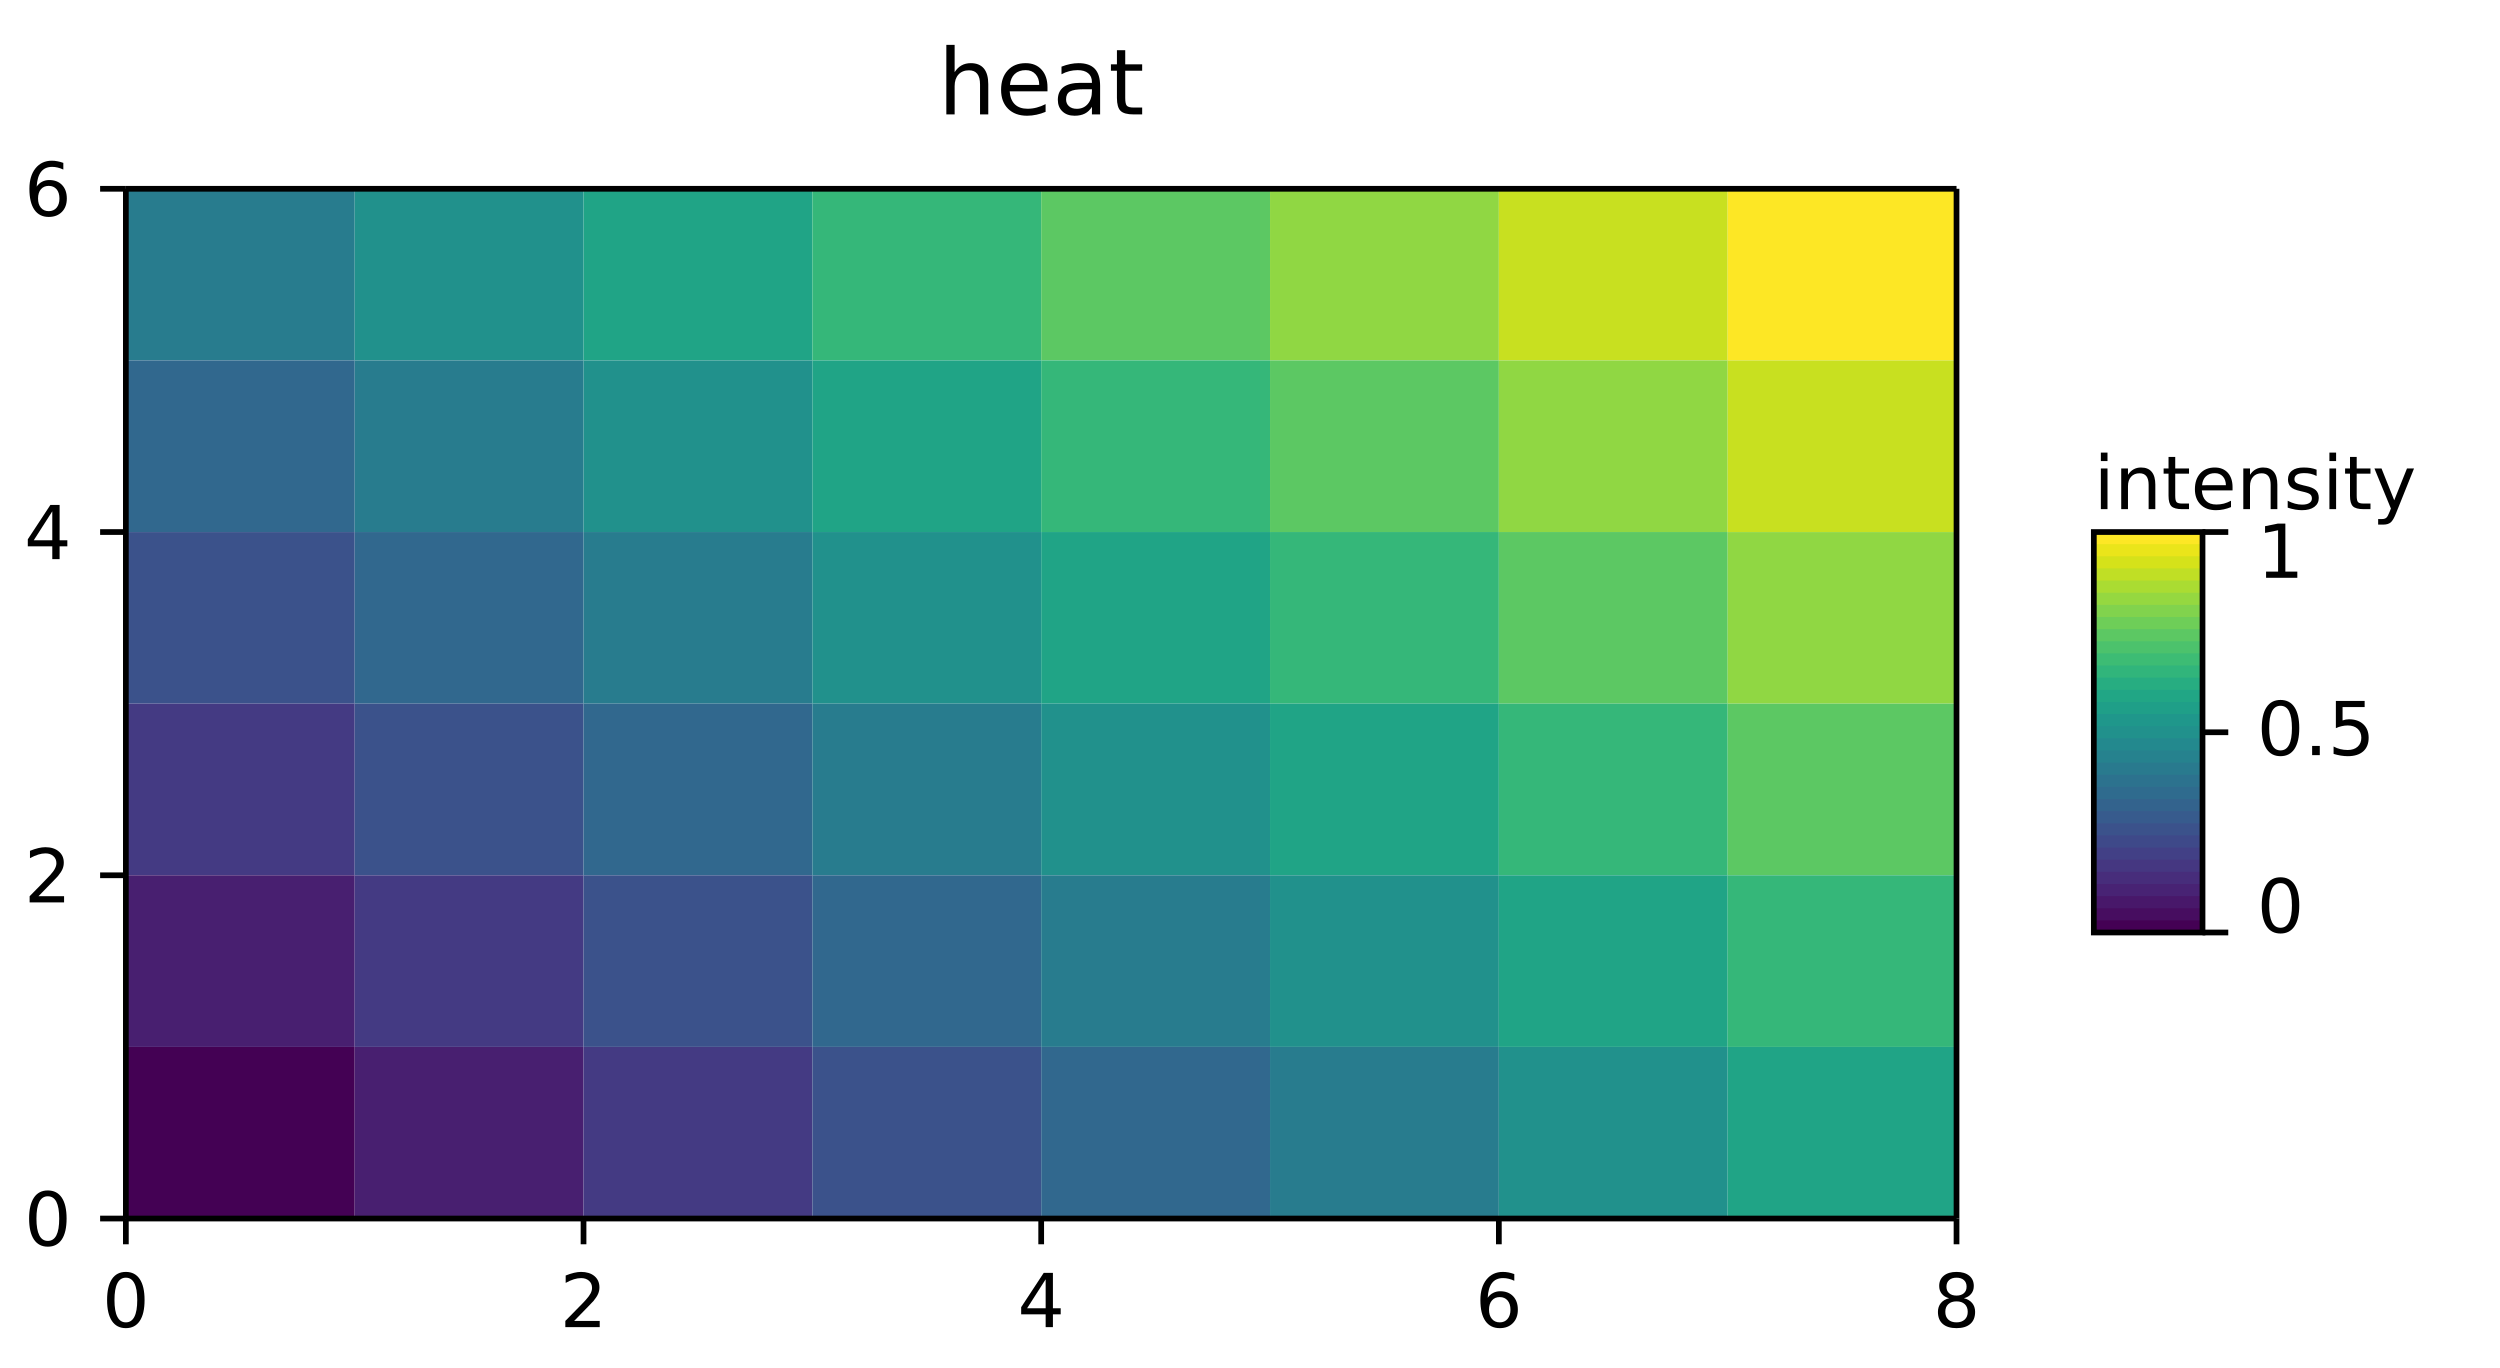
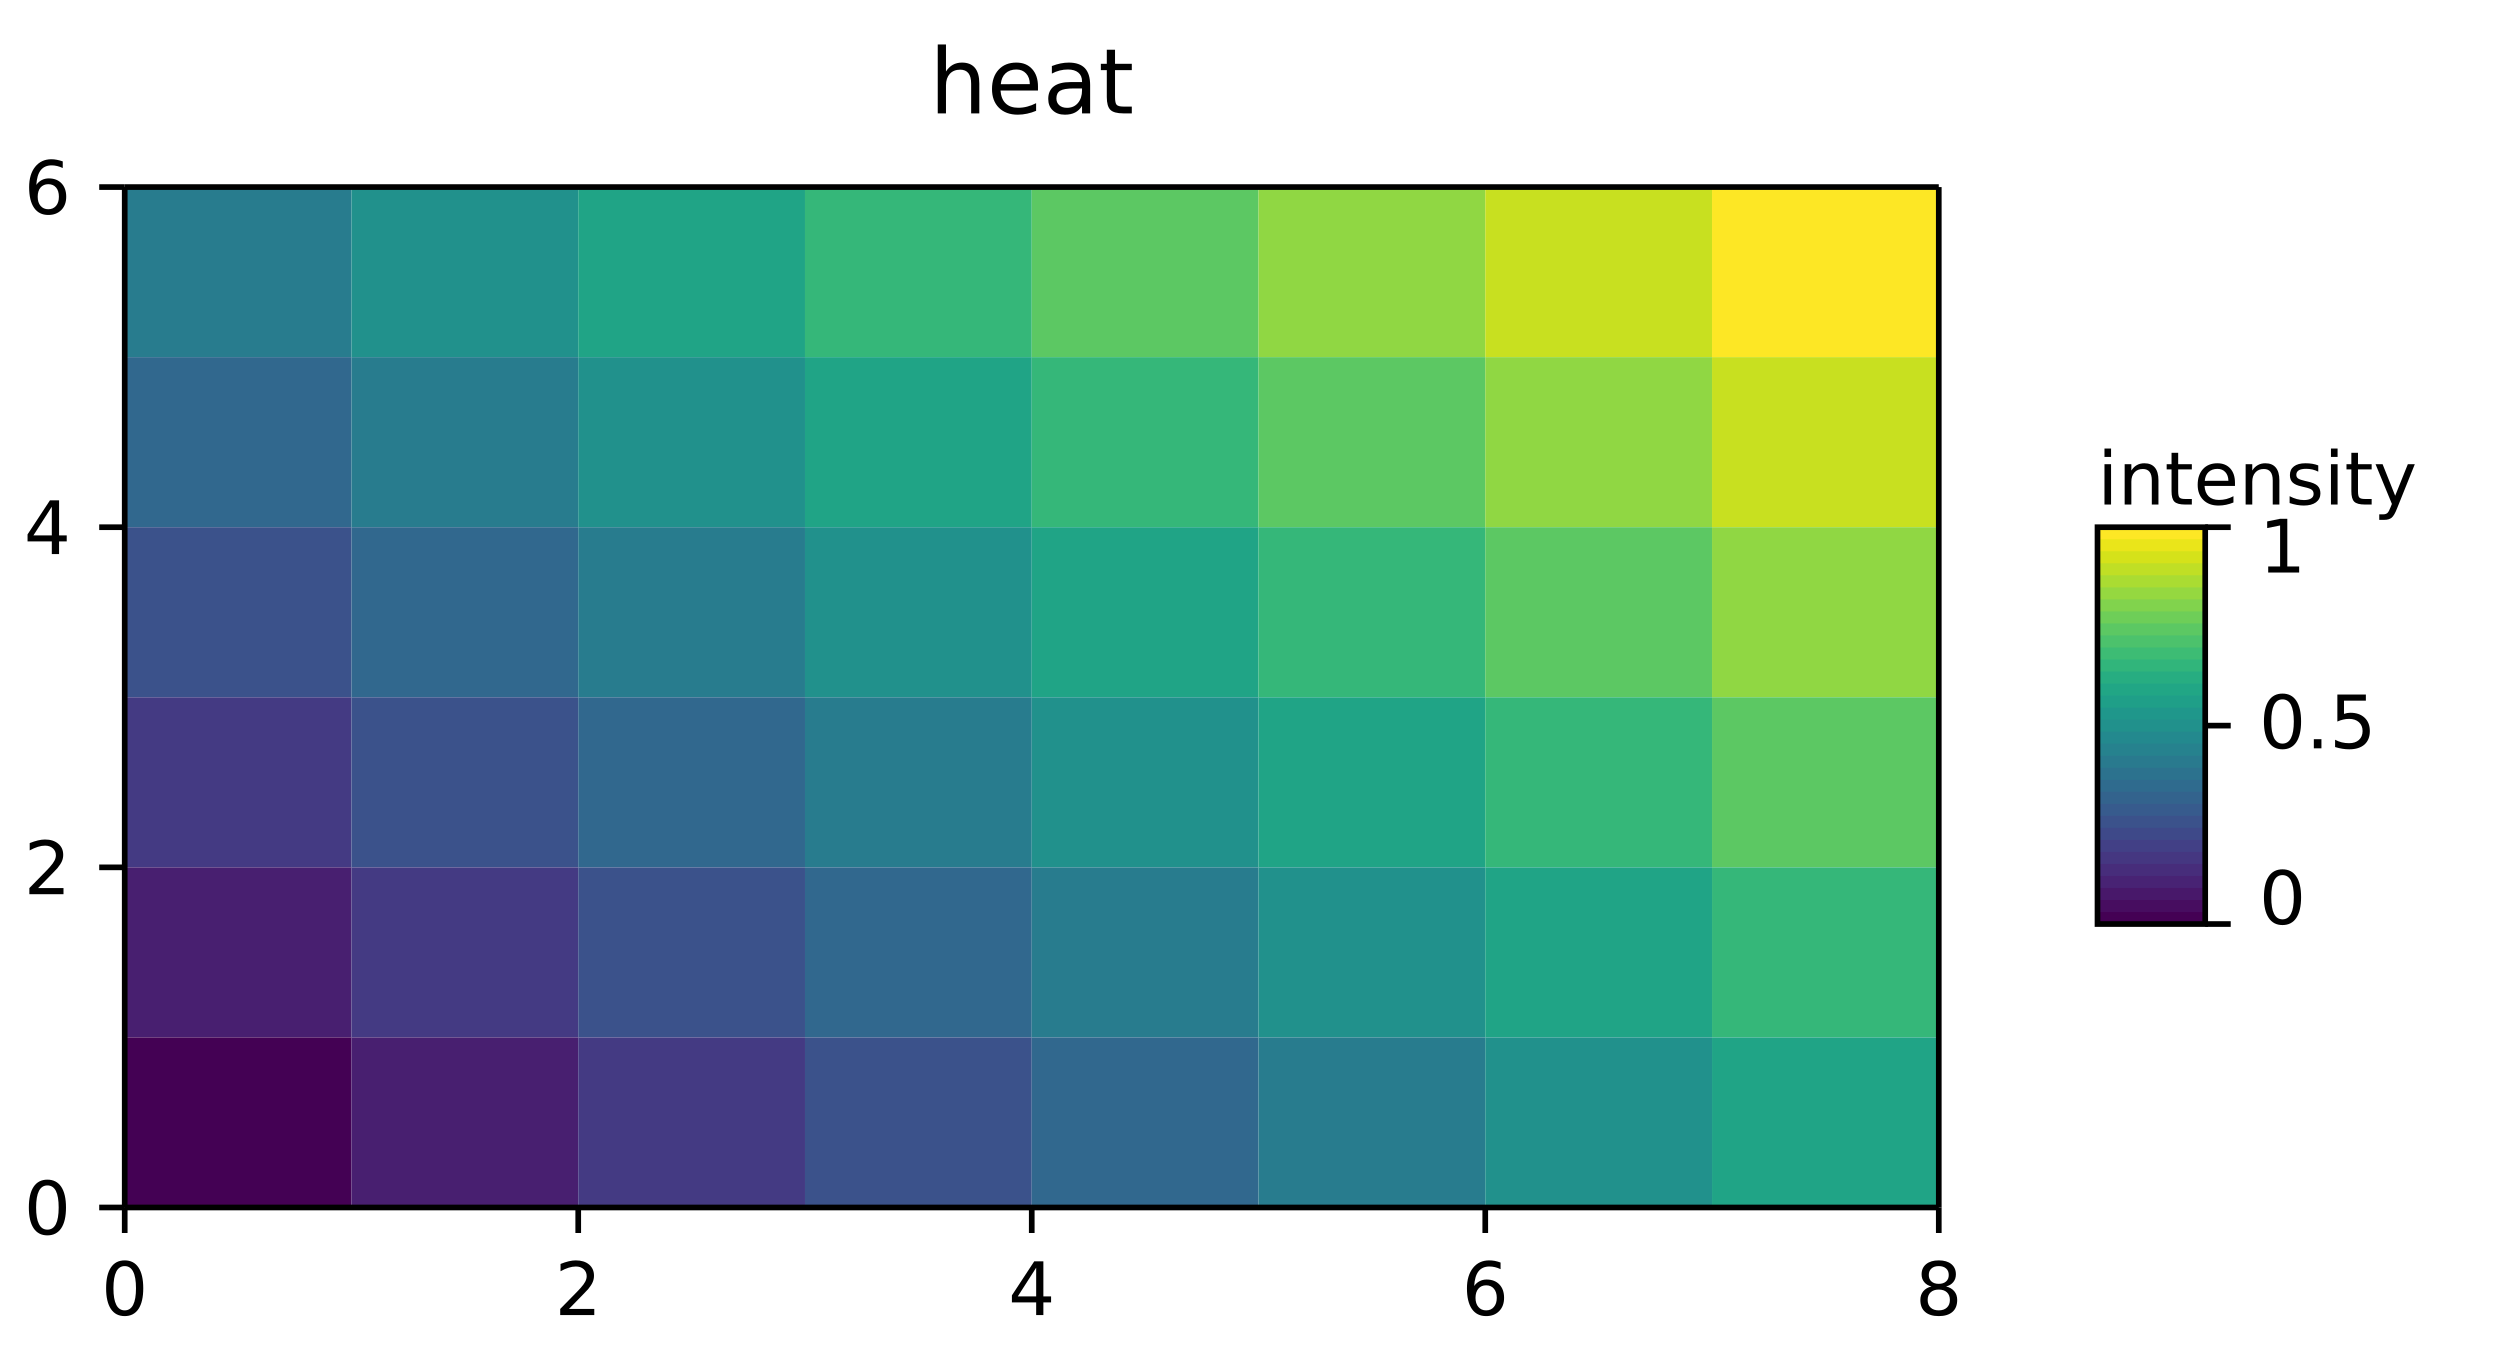
- <svg xmlns="http://www.w3.org/2000/svg" width="437" height="239" viewBox="0 0 437 239" font-family="DejaVu Sans, Bitstream Vera Sans, Verdana, Arial, sans-serif" font-size="11" style="background:#fff" data-plotlet-version="0.5.1" data-plotlet-schema="2" data-plotlet-kind="layout">
+ <svg xmlns="http://www.w3.org/2000/svg" width="441" height="239" viewBox="0 0 441 239" font-family="DejaVu Sans, Bitstream Vera Sans, Verdana, Arial, sans-serif" font-size="11" style="background:#fff" data-plotlet-version="0.5.1" data-plotlet-schema="2" data-plotlet-kind="layout">
  <g transform="translate(4,4)">
-     <g transform="translate(18.00,29.00)" data-plotlet-kind="panel" data-plotlet-title="heat" data-plotlet-xscale="linear" data-plotlet-yscale="linear" data-plotlet-xlim="0,8" data-plotlet-ylim="0,6" data-plotlet-panel-bbox="4,4,338,231" data-plotlet-data-area="18,29,320,180">
+     <g transform="translate(18.00,29.00)" data-plotlet-kind="panel" data-plotlet-title="heat" data-plotlet-xscale="linear" data-plotlet-yscale="linear" data-plotlet-xlim="0,8" data-plotlet-ylim="0,6" data-plotlet-panel-bbox="4,4,342,231" data-plotlet-data-area="18,29,320,180">
      <svg x="0" y="0" width="320.0" height="180" overflow="hidden">
        <g class="plotlet-artist" data-plotlet-type="imshow" data-plotlet-index="0" data-plotlet-rows="6" data-plotlet-cols="8" data-plotlet-vmin="0" data-plotlet-vmax="1" data-plotlet-cmap="viridis" data-plotlet-data-encoding="rects">
          <rect x="0.00" y="0.00" width="40.00" height="30.00" fill="rgb(40,124,142)" />
          <rect x="40.00" y="0.00" width="40.00" height="30.00" fill="rgb(33,145,140)" />
          <rect x="80.00" y="0.00" width="40.00" height="30.00" fill="rgb(32,164,134)" />
          <rect x="120.00" y="0.00" width="40.00" height="30.00" fill="rgb(53,183,121)" />
          <rect x="160.00" y="0.00" width="40.00" height="30.00" fill="rgb(92,200,99)" />
          <rect x="200.00" y="0.00" width="40.00" height="30.00" fill="rgb(144,215,67)" />
          <rect x="240.00" y="0.00" width="40.00" height="30.00" fill="rgb(200,224,32)" />
          <rect x="280.00" y="0.00" width="40.00" height="30.00" fill="rgb(253,231,37)" />
          <rect x="0.00" y="30.00" width="40.00" height="30.00" fill="rgb(49,104,142)" />
          <rect x="40.00" y="30.00" width="40.00" height="30.00" fill="rgb(40,124,142)" />
          <rect x="80.00" y="30.00" width="40.00" height="30.00" fill="rgb(33,145,140)" />
          <rect x="120.00" y="30.00" width="40.00" height="30.00" fill="rgb(32,164,134)" />
          <rect x="160.00" y="30.00" width="40.00" height="30.00" fill="rgb(53,183,121)" />
          <rect x="200.00" y="30.00" width="40.00" height="30.00" fill="rgb(92,200,99)" />
          <rect x="240.00" y="30.00" width="40.00" height="30.00" fill="rgb(144,215,67)" />
          <rect x="280.00" y="30.00" width="40.00" height="30.00" fill="rgb(200,224,32)" />
          <rect x="0.00" y="60.00" width="40.00" height="30.00" fill="rgb(59,82,139)" />
          <rect x="40.00" y="60.00" width="40.00" height="30.00" fill="rgb(49,104,142)" />
          <rect x="80.00" y="60.00" width="40.00" height="30.00" fill="rgb(40,124,142)" />
          <rect x="120.00" y="60.00" width="40.00" height="30.00" fill="rgb(33,145,140)" />
          <rect x="160.00" y="60.00" width="40.00" height="30.00" fill="rgb(32,164,134)" />
          <rect x="200.00" y="60.00" width="40.00" height="30.00" fill="rgb(53,183,121)" />
          <rect x="240.00" y="60.00" width="40.00" height="30.00" fill="rgb(92,200,99)" />
          <rect x="280.00" y="60.00" width="40.00" height="30.00" fill="rgb(144,215,67)" />
          <rect x="0.00" y="90.00" width="40.00" height="30.00" fill="rgb(68,58,131)" />
          <rect x="40.00" y="90.00" width="40.00" height="30.00" fill="rgb(59,82,139)" />
          <rect x="80.00" y="90.00" width="40.00" height="30.00" fill="rgb(49,104,142)" />
          <rect x="120.00" y="90.00" width="40.00" height="30.00" fill="rgb(40,124,142)" />
          <rect x="160.00" y="90.00" width="40.00" height="30.00" fill="rgb(33,145,140)" />
          <rect x="200.00" y="90.00" width="40.00" height="30.00" fill="rgb(32,164,134)" />
          <rect x="240.00" y="90.00" width="40.00" height="30.00" fill="rgb(53,183,121)" />
          <rect x="280.00" y="90.00" width="40.00" height="30.00" fill="rgb(92,200,99)" />
          <rect x="0.00" y="120.00" width="40.00" height="30.00" fill="rgb(72,31,112)" />
          <rect x="40.00" y="120.00" width="40.00" height="30.00" fill="rgb(68,58,131)" />
          <rect x="80.00" y="120.00" width="40.00" height="30.00" fill="rgb(59,82,139)" />
          <rect x="120.00" y="120.00" width="40.00" height="30.00" fill="rgb(49,104,142)" />
          <rect x="160.00" y="120.00" width="40.00" height="30.00" fill="rgb(40,124,142)" />
          <rect x="200.00" y="120.00" width="40.00" height="30.00" fill="rgb(33,145,140)" />
          <rect x="240.00" y="120.00" width="40.00" height="30.00" fill="rgb(32,164,134)" />
          <rect x="280.00" y="120.00" width="40.00" height="30.00" fill="rgb(53,183,121)" />
          <rect x="0.00" y="150.00" width="40.00" height="30.00" fill="rgb(68,1,84)" />
          <rect x="40.00" y="150.00" width="40.00" height="30.00" fill="rgb(72,31,112)" />
          <rect x="80.00" y="150.00" width="40.00" height="30.00" fill="rgb(68,58,131)" />
          <rect x="120.00" y="150.00" width="40.00" height="30.00" fill="rgb(59,82,139)" />
          <rect x="160.00" y="150.00" width="40.00" height="30.00" fill="rgb(49,104,142)" />
          <rect x="200.00" y="150.00" width="40.00" height="30.00" fill="rgb(40,124,142)" />
          <rect x="240.00" y="150.00" width="40.00" height="30.00" fill="rgb(33,145,140)" />
          <rect x="280.00" y="150.00" width="40.00" height="30.00" fill="rgb(32,164,134)" />
        </g>
      </svg>
      <line x1="0.00" x2="320.00" y1="0.00" y2="0.00" stroke="#000000" stroke-width="1.00" />
      <line x1="0.00" x2="320.00" y1="180.00" y2="180.00" stroke="#000000" stroke-width="1.00" />
      <line x1="0.00" x2="0.00" y1="0.00" y2="180.00" stroke="#000000" stroke-width="1.00" />
      <line x1="320.00" x2="320.00" y1="0.00" y2="180.00" stroke="#000000" stroke-width="1.00" />
      <line x1="0.00" x2="0.00" y1="180.00" y2="184.50" stroke="#000000" stroke-width="1.00" />
      <path d="M-0.00 190.34Q-0.99 190.34 -1.49 191.32Q-1.99 192.29 -1.99 194.25Q-1.99 196.20 -1.49 197.17Q-0.99 198.15 -0.00 198.15Q0.99 198.15 1.49 197.17Q1.99 196.20 1.99 194.25Q1.99 192.29 1.49 191.32Q0.99 190.34 -0.00 190.34ZM-0.00 189.33Q1.59 189.33 2.43 190.59Q3.27 191.85 3.27 194.25Q3.27 196.64 2.43 197.90Q1.59 199.16 -0.00 199.16Q-1.60 199.16 -2.44 197.90Q-3.28 196.64 -3.28 194.25Q-3.28 191.85 -2.44 190.59Q-1.60 189.33 -0.00 189.33Z" fill="#000" />
      <line x1="80.00" x2="80.00" y1="180.00" y2="184.50" stroke="#000000" stroke-width="1.00" />
      <path d="M78.36 197.90H82.83V198.98H76.82V197.90Q77.55 197.14 78.81 195.87Q80.07 194.60 80.39 194.23Q81.01 193.54 81.25 193.06Q81.49 192.58 81.49 192.12Q81.49 191.36 80.96 190.88Q80.43 190.41 79.58 190.41Q78.98 190.41 78.31 190.62Q77.64 190.83 76.88 191.25V189.96Q77.65 189.65 78.33 189.49Q79.00 189.33 79.56 189.33Q81.03 189.33 81.91 190.06Q82.78 190.80 82.78 192.03Q82.78 192.62 82.56 193.14Q82.35 193.66 81.77 194.38Q81.61 194.56 80.76 195.44Q79.91 196.32 78.36 197.90Z" fill="#000" />
      <line x1="160.00" x2="160.00" y1="180.00" y2="184.50" stroke="#000000" stroke-width="1.00" />
      <path d="M160.78 190.62 157.54 195.68H160.78ZM160.44 189.50H162.05V195.68H163.41V196.74H162.05V198.98H160.78V196.74H156.50V195.50Z" fill="#000" />
      <line x1="240.00" x2="240.00" y1="180.00" y2="184.50" stroke="#000000" stroke-width="1.00" />
      <path d="M240.16 193.73Q239.29 193.73 238.79 194.32Q238.28 194.91 238.28 195.94Q238.28 196.96 238.79 197.55Q239.29 198.15 240.16 198.15Q241.02 198.15 241.52 197.55Q242.03 196.96 242.03 195.94Q242.03 194.91 241.52 194.32Q241.02 193.73 240.16 193.73ZM242.70 189.71V190.88Q242.22 190.65 241.73 190.53Q241.23 190.41 240.75 190.41Q239.48 190.41 238.81 191.26Q238.14 192.12 238.05 193.85Q238.42 193.30 238.99 193.01Q239.55 192.71 240.23 192.71Q241.66 192.71 242.49 193.58Q243.32 194.44 243.32 195.94Q243.32 197.40 242.45 198.28Q241.59 199.16 240.16 199.16Q238.51 199.16 237.64 197.90Q236.77 196.64 236.77 194.25Q236.77 192.00 237.84 190.66Q238.91 189.33 240.70 189.33Q241.18 189.33 241.68 189.42Q242.17 189.52 242.70 189.71Z" fill="#000" />
      <line x1="320.00" x2="320.00" y1="180.00" y2="184.50" stroke="#000000" stroke-width="1.00" />
      <path d="M320.00 194.48Q319.08 194.48 318.56 194.97Q318.04 195.45 318.04 196.31Q318.04 197.17 318.56 197.66Q319.08 198.15 320.00 198.15Q320.91 198.15 321.44 197.65Q321.96 197.16 321.96 196.31Q321.96 195.45 321.44 194.97Q320.92 194.48 320.00 194.48ZM318.71 193.93Q317.89 193.73 317.43 193.16Q316.97 192.60 316.97 191.79Q316.97 190.65 317.78 189.99Q318.59 189.33 320.00 189.33Q321.41 189.33 322.22 189.99Q323.02 190.65 323.02 191.79Q323.02 192.60 322.56 193.16Q322.10 193.73 321.29 193.93Q322.21 194.15 322.73 194.77Q323.25 195.40 323.25 196.31Q323.25 197.69 322.41 198.42Q321.56 199.16 320.00 199.16Q318.43 199.16 317.59 198.42Q316.75 197.69 316.75 196.31Q316.75 195.40 317.27 194.77Q317.79 194.15 318.71 193.93ZM318.24 191.91Q318.24 192.64 318.71 193.05Q319.17 193.47 320.00 193.47Q320.82 193.47 321.29 193.05Q321.76 192.64 321.76 191.91Q321.76 191.17 321.29 190.76Q320.82 190.34 320.00 190.34Q319.17 190.34 318.71 190.76Q318.24 191.17 318.24 191.91Z" fill="#000" />
      <line x1="0.00" x2="-4.50" y1="180.00" y2="180.00" stroke="#000000" stroke-width="1.00" />
      <path d="M-13.64 176.11Q-14.63 176.11 -15.13 177.08Q-15.63 178.05 -15.63 180.01Q-15.63 181.96 -15.13 182.93Q-14.63 183.91 -13.64 183.91Q-12.64 183.91 -12.14 182.93Q-11.65 181.96 -11.65 180.01Q-11.65 178.05 -12.14 177.08Q-12.64 176.11 -13.64 176.11ZM-13.64 175.09Q-12.05 175.09 -11.20 176.35Q-10.36 177.61 -10.36 180.01Q-10.36 182.40 -11.20 183.66Q-12.05 184.92 -13.64 184.92Q-15.23 184.92 -16.07 183.66Q-16.91 182.40 -16.91 180.01Q-16.91 177.61 -16.07 176.35Q-15.23 175.09 -13.64 175.09Z" fill="#000" />
      <line x1="0.00" x2="-4.50" y1="120.00" y2="120.00" stroke="#000000" stroke-width="1.00" />
      <path d="M-15.28 123.66H-10.80V124.74H-16.82V123.66Q-16.09 122.90 -14.83 121.63Q-13.57 120.36 -13.25 119.99Q-12.63 119.30 -12.39 118.82Q-12.14 118.34 -12.14 117.88Q-12.14 117.12 -12.67 116.65Q-13.20 116.17 -14.05 116.17Q-14.65 116.17 -15.32 116.38Q-15.99 116.59 -16.76 117.01V115.72Q-15.98 115.41 -15.31 115.25Q-14.64 115.09 -14.08 115.09Q-12.60 115.09 -11.73 115.83Q-10.85 116.56 -10.85 117.79Q-10.85 118.38 -11.07 118.90Q-11.29 119.43 -11.87 120.14Q-12.03 120.32 -12.88 121.20Q-13.73 122.08 -15.28 123.66Z" fill="#000" />
      <line x1="0.00" x2="-4.50" y1="60.00" y2="60.00" stroke="#000000" stroke-width="1.00" />
      <path d="M-12.86 56.38 -16.10 61.44H-12.86ZM-13.19 55.26H-11.58V61.44H-10.23V62.50H-11.58V64.74H-12.86V62.50H-17.14V61.27Z" fill="#000" />
      <line x1="0.00" x2="-4.50" y1="0.00" y2="0.00" stroke="#000000" stroke-width="1.00" />
      <path d="M-13.48 -0.51Q-14.34 -0.51 -14.85 0.08Q-15.35 0.67 -15.35 1.70Q-15.35 2.72 -14.85 3.31Q-14.34 3.91 -13.48 3.91Q-12.62 3.91 -12.11 3.31Q-11.61 2.72 -11.61 1.70Q-11.61 0.67 -12.11 0.08Q-12.62 -0.51 -13.48 -0.51ZM-10.93 -4.53V-3.36Q-11.42 -3.59 -11.91 -3.71Q-12.40 -3.83 -12.88 -3.83Q-14.15 -3.83 -14.82 -2.97Q-15.49 -2.12 -15.59 -0.38Q-15.21 -0.94 -14.65 -1.23Q-14.08 -1.53 -13.40 -1.53Q-11.98 -1.53 -11.15 -0.66Q-10.32 0.21 -10.32 1.70Q-10.32 3.16 -11.18 4.04Q-12.05 4.92 -13.48 4.92Q-15.12 4.92 -15.99 3.66Q-16.86 2.40 -16.86 0.01Q-16.86 -2.24 -15.80 -3.57Q-14.73 -4.91 -12.93 -4.91Q-12.45 -4.91 -11.96 -4.81Q-11.47 -4.72 -10.93 -4.53Z" fill="#000" />
      <path d="M150.75 -18.28V-13.00H149.31V-18.23Q149.31 -19.48 148.83 -20.09Q148.34 -20.71 147.38 -20.71Q146.21 -20.71 145.54 -19.97Q144.87 -19.23 144.87 -17.95V-13.00H143.42V-25.16H144.87V-20.39Q145.38 -21.18 146.08 -21.57Q146.78 -21.96 147.70 -21.96Q149.20 -21.96 149.98 -21.03Q150.75 -20.09 150.75 -18.28ZM161.10 -17.73V-17.03H154.49Q154.59 -15.55 155.39 -14.77Q156.19 -13.99 157.62 -13.99Q158.45 -13.99 159.22 -14.20Q160.00 -14.40 160.77 -14.80V-13.45Q159.99 -13.12 159.18 -12.95Q158.37 -12.77 157.53 -12.77Q155.44 -12.77 154.21 -13.99Q152.99 -15.21 152.99 -17.29Q152.99 -19.44 154.15 -20.70Q155.31 -21.96 157.28 -21.96Q159.05 -21.96 160.07 -20.82Q161.10 -19.69 161.10 -17.73ZM159.66 -18.16Q159.65 -19.34 159.00 -20.04Q158.36 -20.74 157.30 -20.74Q156.09 -20.74 155.37 -20.06Q154.65 -19.38 154.54 -18.15ZM167.44 -17.40Q165.70 -17.40 165.02 -17.00Q164.35 -16.60 164.35 -15.64Q164.35 -14.88 164.86 -14.43Q165.36 -13.98 166.23 -13.98Q167.42 -13.98 168.14 -14.82Q168.87 -15.67 168.87 -17.08V-17.40ZM170.30 -17.99V-13.00H168.87V-14.33Q168.38 -13.53 167.64 -13.15Q166.91 -12.77 165.84 -12.77Q164.50 -12.77 163.71 -13.53Q162.91 -14.28 162.91 -15.55Q162.91 -17.02 163.90 -17.77Q164.89 -18.52 166.85 -18.52H168.87V-18.66Q168.87 -19.66 168.21 -20.20Q167.56 -20.74 166.38 -20.74Q165.63 -20.74 164.92 -20.56Q164.21 -20.38 163.55 -20.02V-21.35Q164.34 -21.66 165.09 -21.81Q165.83 -21.96 166.53 -21.96Q168.43 -21.96 169.37 -20.98Q170.30 -19.99 170.30 -17.99ZM174.69 -24.23V-21.75H177.65V-20.63H174.69V-15.88Q174.69 -14.81 174.98 -14.51Q175.27 -14.20 176.17 -14.20H177.65V-13.00H176.17Q174.51 -13.00 173.88 -13.62Q173.24 -14.24 173.24 -15.88V-20.63H172.19V-21.75H173.24V-24.23Z" fill="#000" />
    </g>
-     <g transform="translate(351.00,0.00)" data-plotlet-kind="legend" data-plotlet-legend-bbox="355,4,78,231">
+     <g transform="translate(355.00,0.00)" data-plotlet-kind="legend" data-plotlet-legend-bbox="359,4,78,231">
      <g transform="translate(0,64.00)">
        <path d="M12.23 13.89H13.39V21.00H12.23ZM12.23 11.12H13.39V12.60H12.23ZM21.75 16.71V21.00H20.58V16.75Q20.58 15.74 20.19 15.24Q19.79 14.73 19.00 14.73Q18.06 14.73 17.51 15.34Q16.97 15.94 16.97 16.98V21.00H15.79V13.89H16.97V15.00Q17.39 14.35 17.95 14.04Q18.52 13.72 19.26 13.72Q20.49 13.72 21.12 14.48Q21.75 15.24 21.75 16.71ZM25.23 11.87V13.89H27.64V14.80H25.23V18.66Q25.23 19.53 25.47 19.77Q25.71 20.02 26.44 20.02H27.64V21.00H26.44Q25.09 21.00 24.57 20.50Q24.06 19.99 24.06 18.66V14.80H23.20V13.89H24.06V11.87ZM35.25 17.15V17.72H29.88Q29.96 18.93 30.61 19.56Q31.26 20.19 32.42 20.19Q33.10 20.19 33.73 20.03Q34.36 19.86 34.98 19.53V20.64Q34.35 20.90 33.69 21.04Q33.03 21.18 32.35 21.18Q30.65 21.18 29.66 20.19Q28.67 19.20 28.67 17.52Q28.67 15.77 29.61 14.74Q30.55 13.72 32.15 13.72Q33.58 13.72 34.42 14.64Q35.25 15.57 35.25 17.15ZM34.09 16.81Q34.07 15.85 33.55 15.28Q33.03 14.71 32.16 14.71Q31.19 14.71 30.60 15.26Q30.01 15.81 29.92 16.82ZM43.08 16.71V21.00H41.91V16.75Q41.91 15.74 41.52 15.24Q41.13 14.73 40.34 14.73Q39.39 14.73 38.85 15.34Q38.30 15.94 38.30 16.98V21.00H37.13V13.89H38.30V15.00Q38.72 14.35 39.29 14.04Q39.86 13.72 40.60 13.72Q41.82 13.72 42.45 14.48Q43.08 15.24 43.08 16.71ZM49.94 14.10V15.20Q49.45 14.95 48.91 14.82Q48.38 14.70 47.81 14.70Q46.94 14.70 46.51 14.96Q46.07 15.23 46.07 15.76Q46.07 16.17 46.38 16.40Q46.69 16.63 47.63 16.84L48.03 16.93Q49.28 17.20 49.80 17.68Q50.32 18.17 50.32 19.04Q50.32 20.03 49.54 20.61Q48.76 21.18 47.38 21.18Q46.81 21.18 46.19 21.07Q45.58 20.96 44.89 20.74V19.53Q45.54 19.87 46.17 20.04Q46.79 20.21 47.41 20.21Q48.24 20.21 48.68 19.92Q49.12 19.64 49.12 19.13Q49.12 18.65 48.80 18.40Q48.48 18.14 47.40 17.91L46.99 17.81Q45.91 17.58 45.42 17.11Q44.94 16.64 44.94 15.81Q44.94 14.81 45.65 14.27Q46.36 13.72 47.67 13.72Q48.32 13.72 48.89 13.81Q49.46 13.91 49.94 14.10ZM52.18 13.89H53.35V21.00H52.18ZM52.18 11.12H53.35V12.60H52.18ZM56.95 11.87V13.89H59.36V14.80H56.95V18.66Q56.95 19.53 57.19 19.77Q57.43 20.02 58.16 20.02H59.36V21.00H58.16Q56.80 21.00 56.29 20.50Q55.78 19.99 55.78 18.66V14.80H54.92V13.89H55.78V11.87ZM63.85 21.66Q63.36 22.93 62.89 23.32Q62.42 23.70 61.63 23.70H60.70V22.73H61.38Q61.86 22.73 62.13 22.50Q62.40 22.27 62.72 21.42L62.93 20.89L60.05 13.89H61.29L63.51 19.45L65.74 13.89H66.97Z" fill="#000" />
        <rect x="11.00" y="25.00" width="19.00" height="3.12" fill="rgb(253,231,37)" />
        <rect x="11.00" y="27.12" width="19.00" height="3.12" fill="rgb(234,229,26)" />
        <rect x="11.00" y="29.24" width="19.00" height="3.12" fill="rgb(213,226,26)" />
        <rect x="11.00" y="31.36" width="19.00" height="3.12" fill="rgb(192,223,37)" />
        <rect x="11.00" y="33.48" width="19.00" height="3.12" fill="rgb(170,220,50)" />
        <rect x="11.00" y="35.61" width="19.00" height="3.12" fill="rgb(149,216,64)" />
        <rect x="11.00" y="37.73" width="19.00" height="3.12" fill="rgb(129,211,77)" />
        <rect x="11.00" y="39.85" width="19.00" height="3.12" fill="rgb(110,206,88)" />
        <rect x="11.00" y="41.97" width="19.00" height="3.12" fill="rgb(92,200,99)" />
        <rect x="11.00" y="44.09" width="19.00" height="3.12" fill="rgb(76,194,108)" />
        <rect x="11.00" y="46.21" width="19.00" height="3.12" fill="rgb(61,188,116)" />
        <rect x="11.00" y="48.33" width="19.00" height="3.12" fill="rgb(49,181,123)" />
        <rect x="11.00" y="50.45" width="19.00" height="3.12" fill="rgb(39,173,129)" />
        <rect x="11.00" y="52.58" width="19.00" height="3.12" fill="rgb(33,166,133)" />
        <rect x="11.00" y="54.70" width="19.00" height="3.12" fill="rgb(31,159,136)" />
        <rect x="11.00" y="56.82" width="19.00" height="3.12" fill="rgb(31,151,139)" />
        <rect x="11.00" y="58.94" width="19.00" height="3.12" fill="rgb(33,145,140)" />
        <rect x="11.00" y="61.06" width="19.00" height="3.12" fill="rgb(35,137,142)" />
        <rect x="11.00" y="63.18" width="19.00" height="3.12" fill="rgb(38,130,142)" />
        <rect x="11.00" y="65.30" width="19.00" height="3.12" fill="rgb(41,122,142)" />
        <rect x="11.00" y="67.42" width="19.00" height="3.12" fill="rgb(44,114,142)" />
        <rect x="11.00" y="69.55" width="19.00" height="3.12" fill="rgb(47,107,142)" />
        <rect x="11.00" y="71.67" width="19.00" height="3.12" fill="rgb(51,99,141)" />
        <rect x="11.00" y="73.79" width="19.00" height="3.12" fill="rgb(55,91,141)" />
        <rect x="11.00" y="75.91" width="19.00" height="3.12" fill="rgb(59,82,139)" />
        <rect x="11.00" y="78.03" width="19.00" height="3.12" fill="rgb(62,73,137)" />
        <rect x="11.00" y="80.15" width="19.00" height="3.12" fill="rgb(66,64,134)" />
        <rect x="11.00" y="82.27" width="19.00" height="3.12" fill="rgb(69,55,129)" />
        <rect x="11.00" y="84.39" width="19.00" height="3.12" fill="rgb(71,45,123)" />
        <rect x="11.00" y="86.52" width="19.00" height="3.12" fill="rgb(72,35,116)" />
        <rect x="11.00" y="88.64" width="19.00" height="3.12" fill="rgb(72,24,106)" />
        <rect x="11.00" y="90.76" width="19.00" height="3.12" fill="rgb(71,13,96)" />
        <rect x="11.00" y="92.88" width="19.00" height="2.12" fill="rgb(68,1,84)" />
        <rect x="11.00" y="25.00" width="19.00" height="70.00" fill="none" stroke="#000000" stroke-width="1.00" />
        <line x1="30.00" x2="34.50" y1="95.00" y2="95.00" stroke="#000000" stroke-width="1.00" />
        <path d="M43.63 86.37Q42.64 86.37 42.14 87.34Q41.65 88.32 41.65 90.27Q41.65 92.22 42.14 93.19Q42.64 94.17 43.63 94.17Q44.63 94.17 45.13 93.19Q45.63 92.22 45.63 90.27Q45.63 88.32 45.13 87.34Q44.63 86.37 43.63 86.37ZM43.63 85.35Q45.23 85.35 46.07 86.61Q46.91 87.87 46.91 90.27Q46.91 92.66 46.07 93.92Q45.23 95.18 43.63 95.18Q42.04 95.18 41.20 93.92Q40.36 92.66 40.36 90.27Q40.36 87.87 41.20 86.61Q42.04 85.35 43.63 85.35Z" fill="#000" />
        <line x1="30.00" x2="34.50" y1="60.00" y2="60.00" stroke="#000000" stroke-width="1.00" />
        <path d="M43.63 55.37Q42.64 55.37 42.14 56.34Q41.65 57.32 41.65 59.27Q41.65 61.22 42.14 62.19Q42.64 63.17 43.63 63.17Q44.63 63.17 45.13 62.19Q45.63 61.22 45.63 59.27Q45.63 57.32 45.13 56.34Q44.63 55.37 43.63 55.37ZM43.63 54.35Q45.23 54.35 46.07 55.61Q46.91 56.87 46.91 59.27Q46.91 61.66 46.07 62.92Q45.23 64.18 43.63 64.18Q42.04 64.18 41.20 62.92Q40.36 61.66 40.36 59.27Q40.36 56.87 41.20 55.61Q42.04 54.35 43.63 54.35ZM49.16 62.39H50.50V64.00H49.16ZM53.31 54.52H58.34V55.60H54.48V57.93Q54.76 57.83 55.04 57.78Q55.32 57.73 55.60 57.73Q57.18 57.73 58.11 58.60Q59.04 59.47 59.04 60.96Q59.04 62.49 58.09 63.34Q57.13 64.18 55.40 64.18Q54.80 64.18 54.19 64.08Q53.57 63.98 52.91 63.78V62.49Q53.48 62.80 54.09 62.95Q54.70 63.10 55.38 63.10Q56.47 63.10 57.11 62.53Q57.76 61.95 57.76 60.96Q57.76 59.97 57.11 59.39Q56.47 58.81 55.38 58.81Q54.86 58.81 54.35 58.93Q53.84 59.04 53.31 59.28Z" fill="#000" />
        <line x1="30.00" x2="34.50" y1="25.00" y2="25.00" stroke="#000000" stroke-width="1.00" />
        <path d="M41.11 31.92H43.21V24.69L40.93 25.15V23.98L43.19 23.52H44.48V31.92H46.57V33.00H41.11Z" fill="#000" />
      </g>
    </g>
  </g>
</svg>
